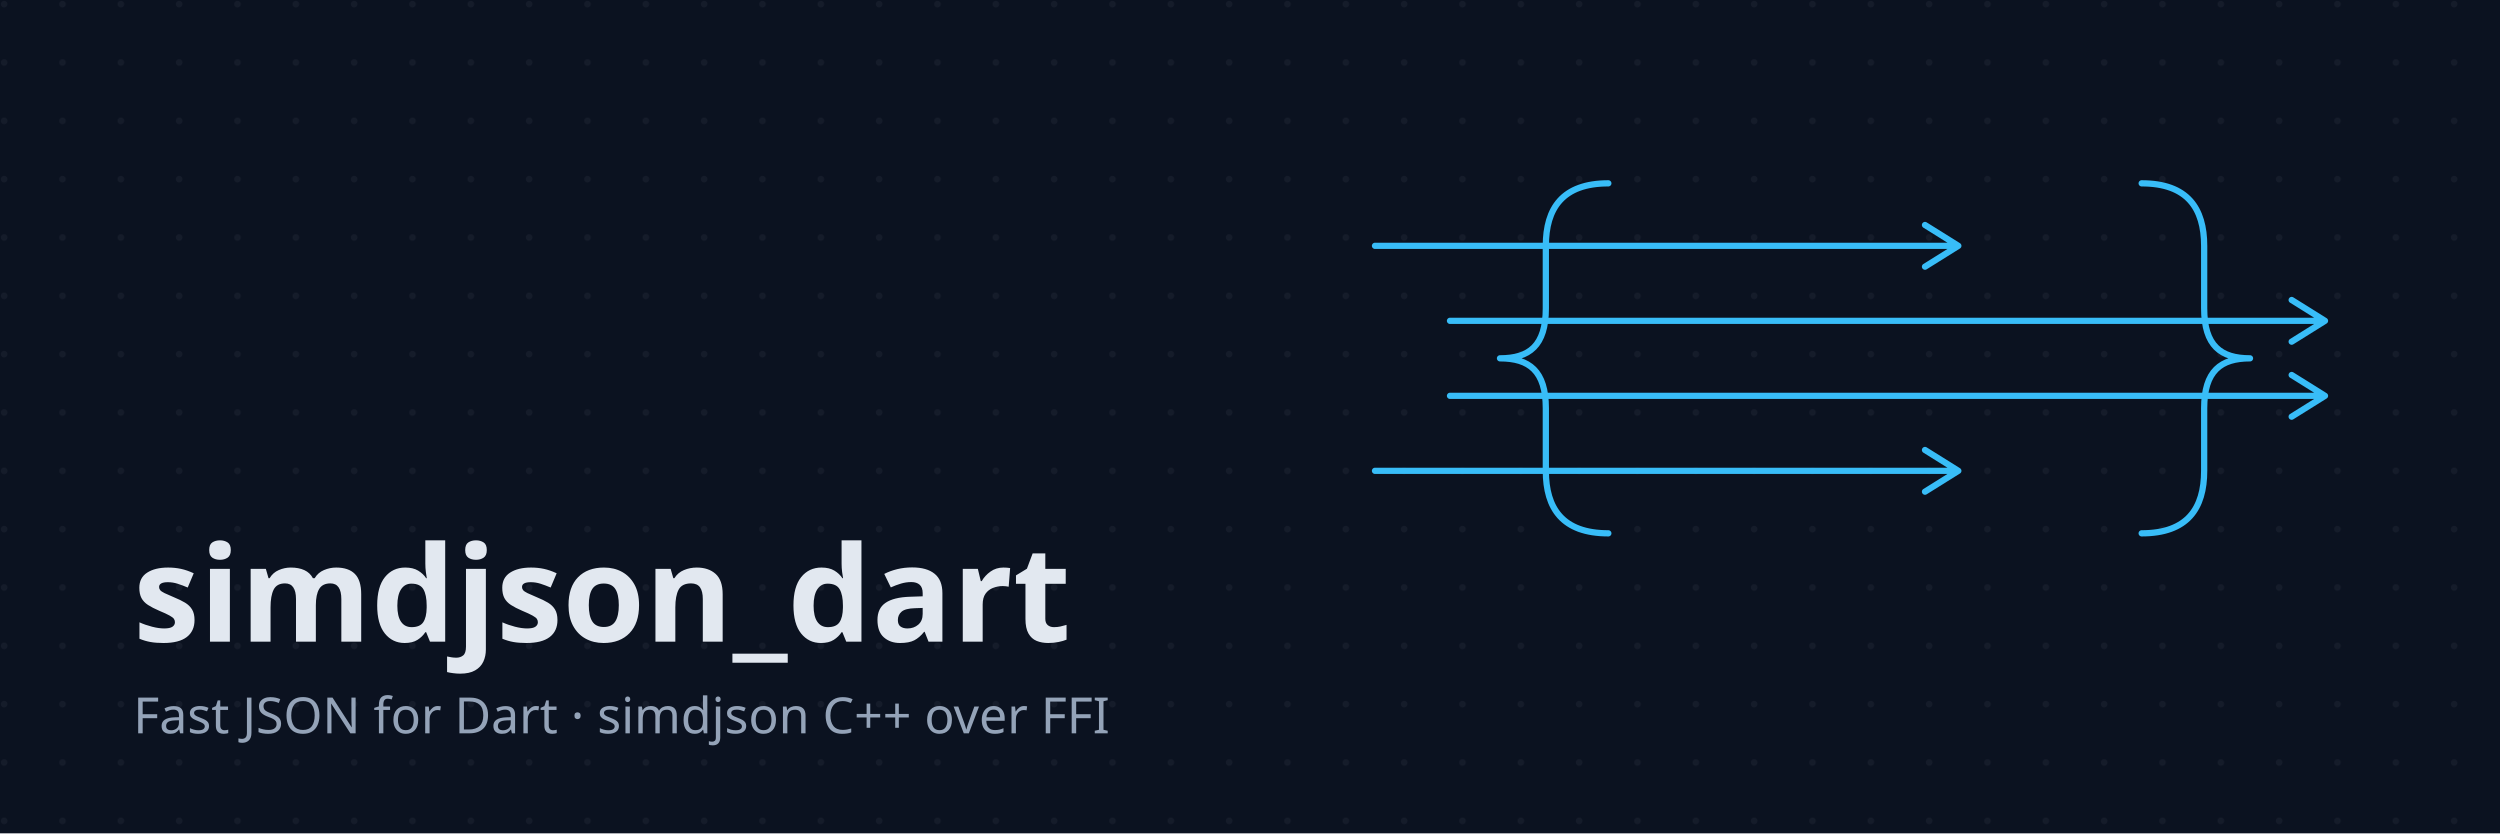
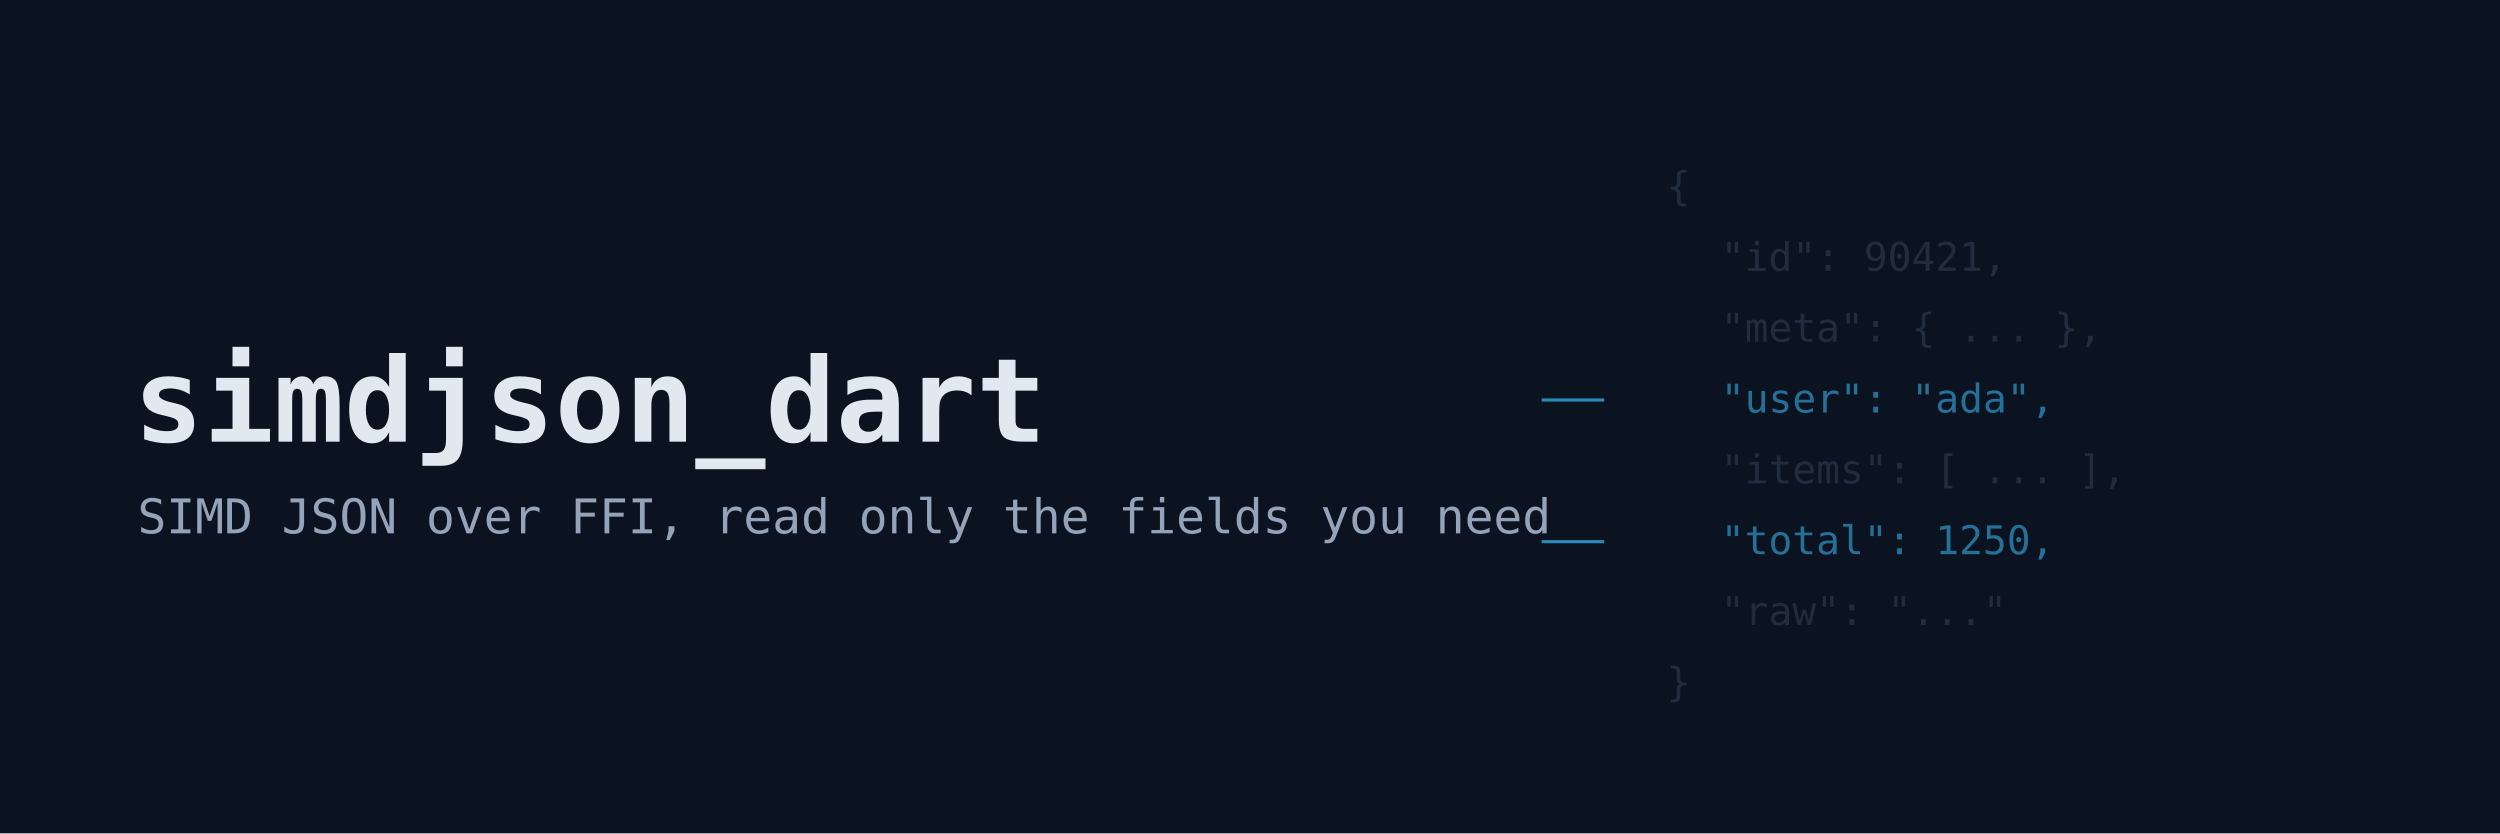
- <svg xmlns="http://www.w3.org/2000/svg" width="1200" height="400" viewBox="0 0 1200 400">
-   <defs>
-     <pattern id="dots" width="28" height="28" patternUnits="userSpaceOnUse">
-       <circle cx="2" cy="2" r="1.6" fill="#E2E8F0" fill-opacity="0.05" />
-     </pattern>
-   </defs>
+ <svg xmlns="http://www.w3.org/2000/svg" width="1200" height="400" viewBox="0 0 1200 400" font-family="Menlo, monospace">
  <rect width="1200" height="400" fill="#0B1220" />
-   <rect width="1200" height="400" fill="url(#dots)" />
-   <g stroke="#38BDF8" stroke-width="3" fill="none" stroke-linecap="round" stroke-linejoin="round">
-     <path d="M 772 88              C 750 88 742 100 742 118              L 742 148              C 742 166 734 172 720 172              C 734 172 742 178 742 196              L 742 226              C 742 244 750 256 772 256" />
-     <path d="M 1028 88              C 1050 88 1058 100 1058 118              L 1058 148              C 1058 166 1066 172 1080 172              C 1066 172 1058 178 1058 196              L 1058 226              C 1058 244 1050 256 1028 256" />
-     <path d="M 660 118 H 940 M 940 118 l -16 -10 M 940 118 l -16 10" />
-     <path d="M 696 154 H 1116 M 1116 154 l -16 -10 M 1116 154 l -16 10" />
-     <path d="M 696 190 H 1116 M 1116 190 l -16 -10 M 1116 190 l -16 10" />
-     <path d="M 660 226 H 940 M 940 226 l -16 -10 M 940 226 l -16 10" />
+   <g font-size="19" opacity="0.55">
+     <text x="800" y="96" fill="#334155">{</text>
+     <text x="826" y="130" fill="#334155">"id": 90421,</text>
+     <text x="826" y="164" fill="#334155">"meta": { ... },</text>
+     <text x="826" y="198" fill="#38BDF8">"user": "ada",</text>
+     <text x="826" y="232" fill="#334155">"items": [ ... ],</text>
+     <text x="826" y="266" fill="#38BDF8">"total": 1250,</text>
+     <text x="826" y="300" fill="#334155">"raw": "..."</text>
+     <text x="800" y="334" fill="#334155">}</text>
  </g>
-   <text x="64" y="308" font-family="Menlo" font-size="64" font-weight="bold" fill="#E2E8F0">simdjson_dart</text>
-   <text x="64" y="352" font-family="Menlo" font-size="24" fill="#94A3B8">Fast JSON for Dart · simdjson C++ over FFI</text>
+   <path d="M770 192 L740 192" stroke="#38BDF8" stroke-width="1.5" opacity="0.7" />
+   <path d="M770 260 L740 260" stroke="#38BDF8" stroke-width="1.5" opacity="0.7" />
+   <text x="64" y="212" font-size="56" font-weight="bold" fill="#E2E8F0">simdjson_dart</text>
+   <text x="66" y="256" font-size="23" fill="#94A3B8">SIMD JSON over FFI, read only the fields you need</text>
</svg>
